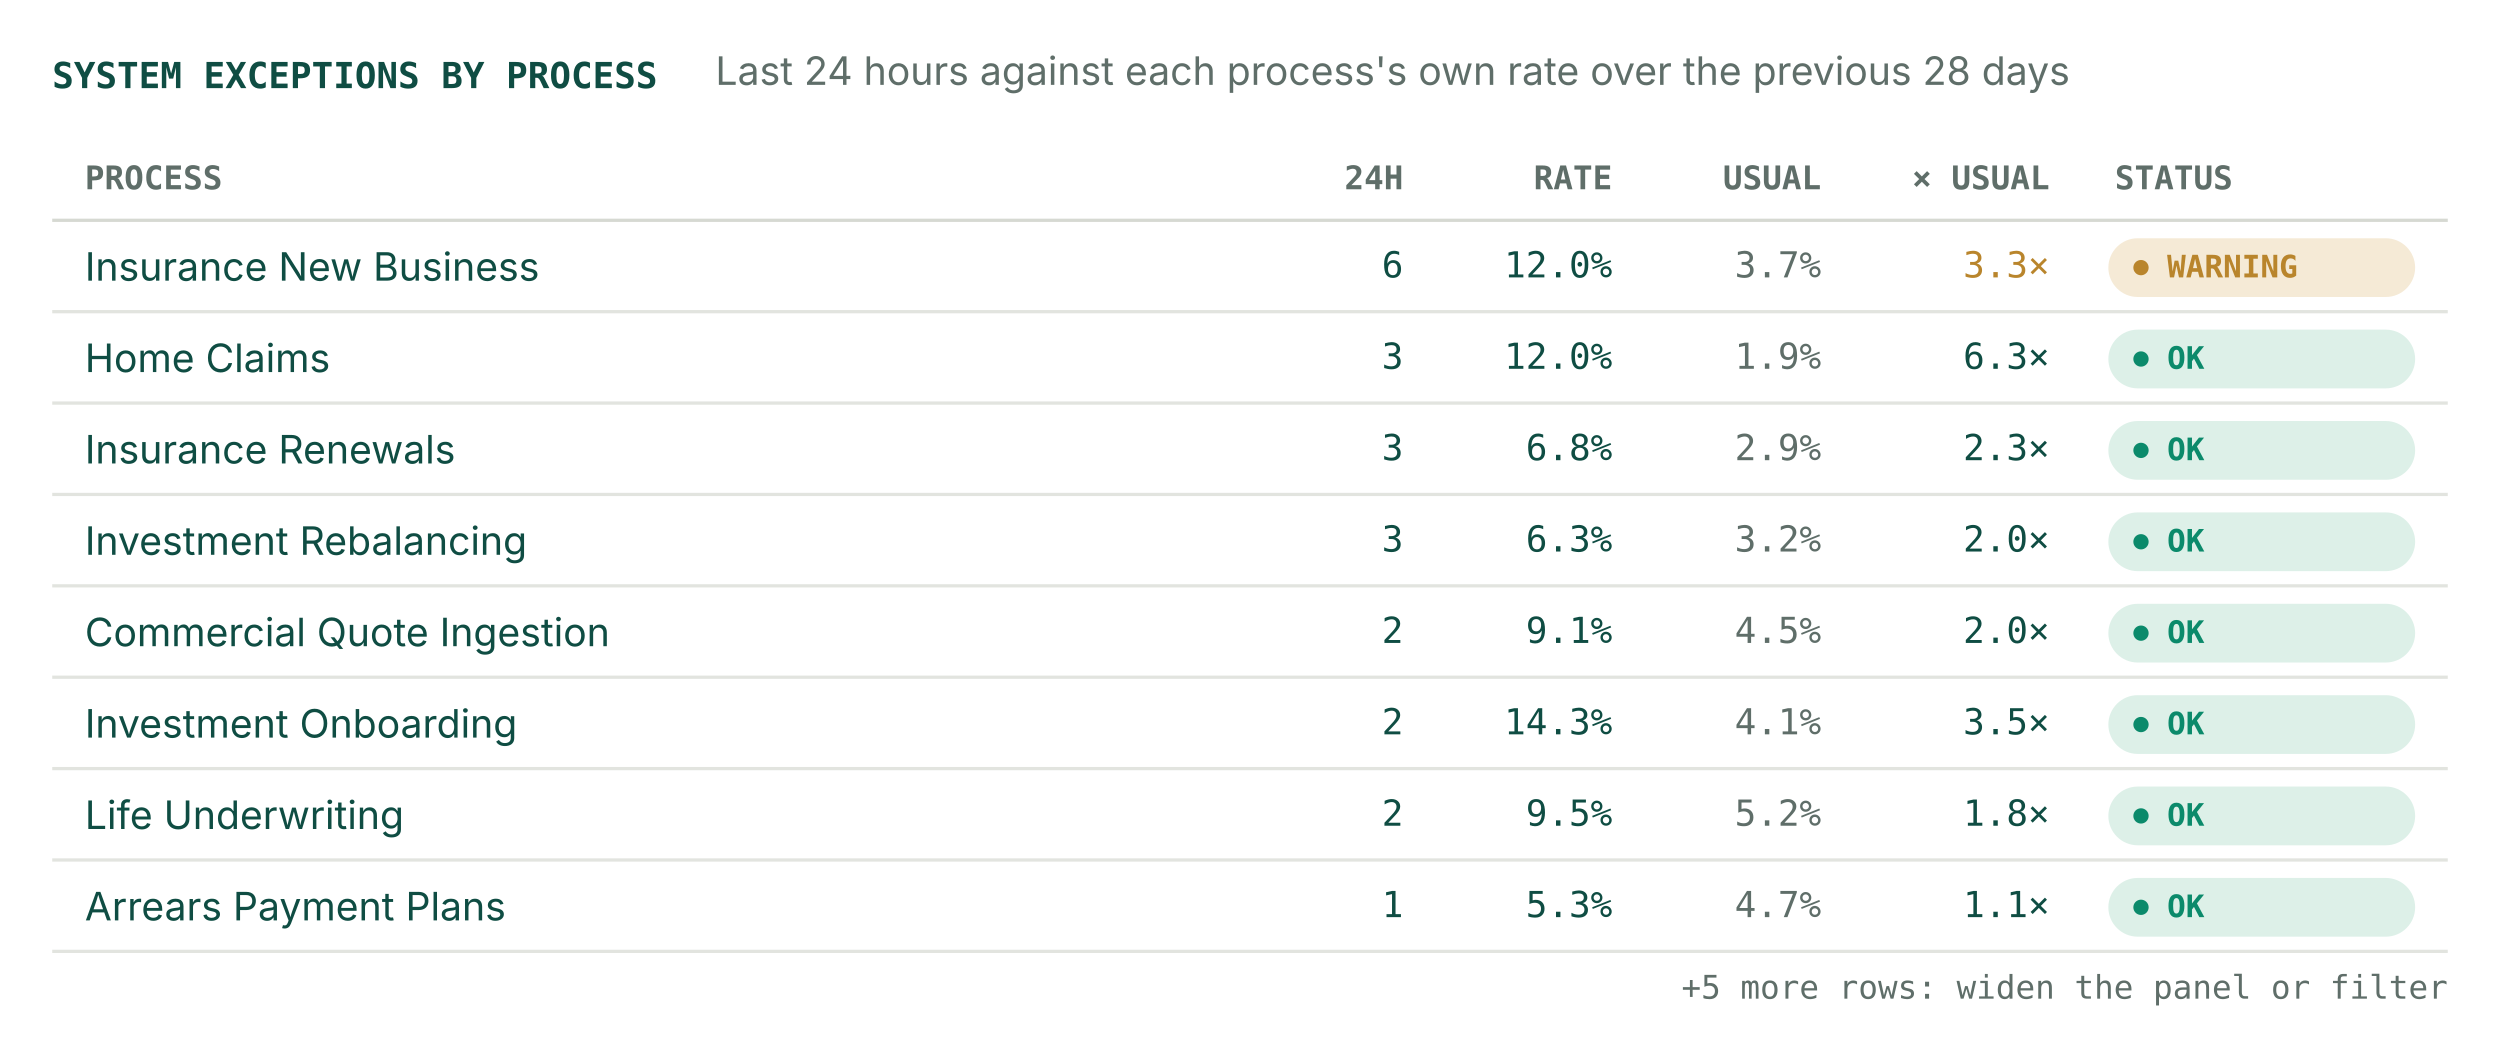
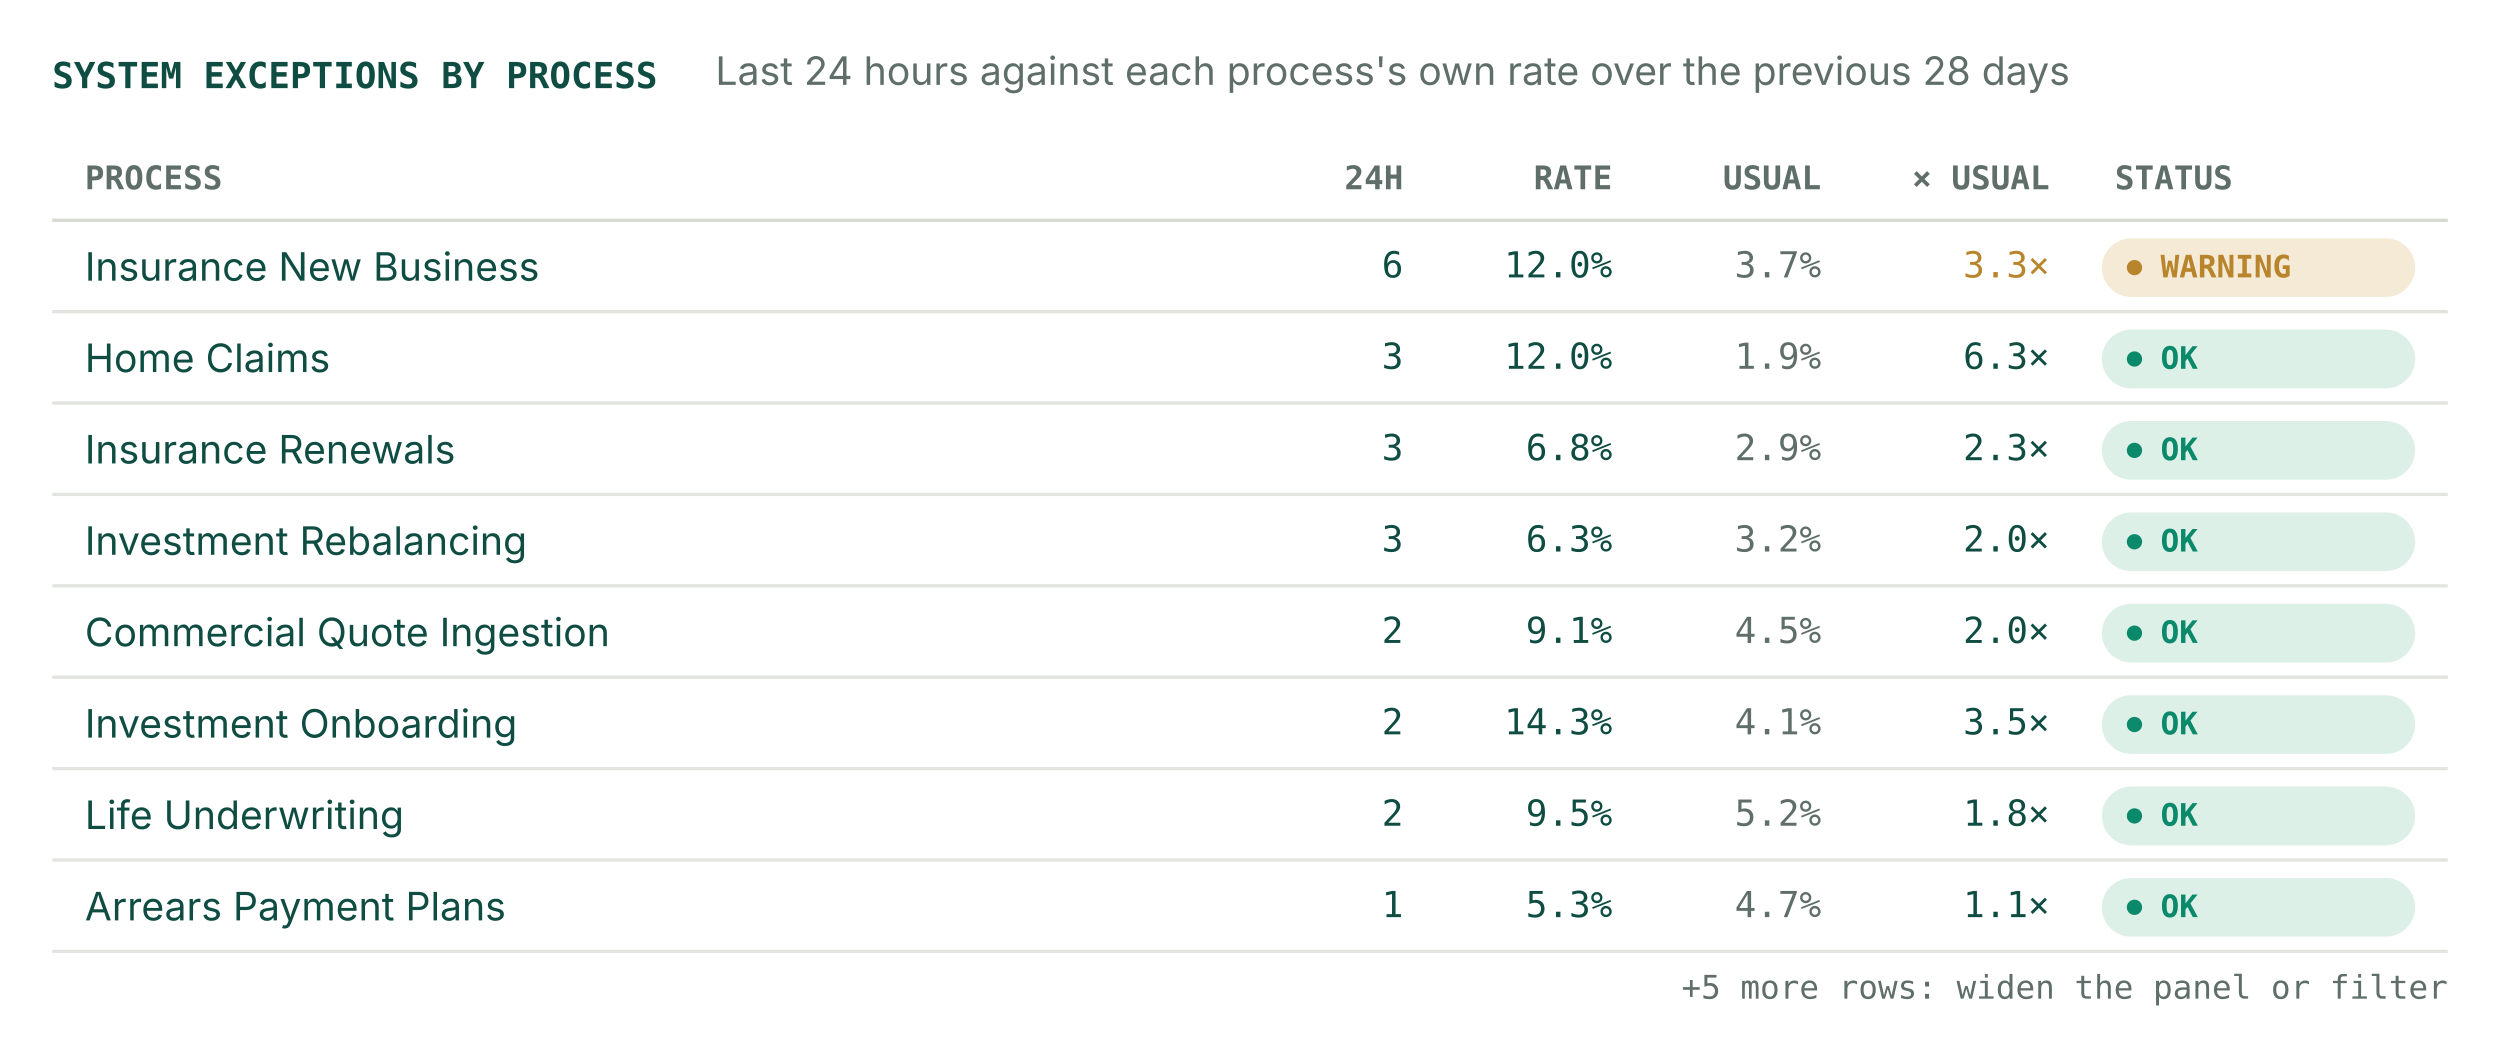
<svg xmlns="http://www.w3.org/2000/svg" version="1.1" class="marks" width="766" height="326" viewBox="0 0 766 326">
  <rect width="766" height="326" fill="#FFFFFF" />
  <g fill="none" stroke-miterlimit="10" transform="translate(0,0)">
    <g class="mark-group role-frame root" role="graphics-object" aria-roledescription="group mark container">
      <g transform="translate(0,0)">
        <path class="background" aria-hidden="true" d="M0,0h766v326h-766Z" />
        <g>
          <g class="mark-text role-mark frame_title" role="graphics-object" aria-roledescription="text mark container">
            <text text-anchor="start" transform="translate(16,27)" font-family="'Roboto Mono', Menlo, Consolas, monospace" font-size="11px" font-weight="600" fill="#0F4D43">SYSTEM EXCEPTIONS BY PROCESS</text>
          </g>
          <g class="mark-text role-mark" role="graphics-object" aria-roledescription="text mark container">
            <text text-anchor="start" transform="translate(219.2,26)" font-family="Inter, 'Segoe UI', system-ui, -apple-system, sans-serif" font-size="12px" fill="#5F6E69">Last 24 hours against each process's own rate over the previous 28 days</text>
          </g>
          <g class="mark-text role-mark" role="graphics-object" aria-roledescription="text mark container">
            <text text-anchor="middle" transform="translate(383,180)" font-family="Inter, 'Segoe UI', system-ui, -apple-system, sans-serif" font-size="13px" fill="#0B8A6B" opacity="0">No system exceptions in the last 24 hours.</text>
          </g>
          <g class="mark-group role-scope" role="graphics-object" aria-roledescription="group mark container">
            <g transform="translate(16,42)">
              <path class="background" aria-hidden="true" d="M0,0h734v26h-734Z" />
              <g>
                <g class="mark-rule role-mark" role="graphics-symbol" aria-roledescription="rule mark container">
                  <line transform="translate(0,25.5)" x2="734" y2="0" stroke="#D6D9D2" />
                </g>
                <g class="mark-text role-mark" role="graphics-object" aria-roledescription="text mark container">
                  <text text-anchor="start" transform="translate(10,16)" font-family="'Roboto Mono', Menlo, Consolas, monospace" font-size="10px" font-weight="600" fill="#5F6E69">PROCESS</text>
                </g>
                <g class="mark-text role-mark" role="graphics-object" aria-roledescription="text mark container">
                  <text text-anchor="end" transform="translate(414,16)" font-family="'Roboto Mono', Menlo, Consolas, monospace" font-size="10px" font-weight="600" fill="#5F6E69">24H</text>
                </g>
                <g class="mark-text role-mark" role="graphics-object" aria-roledescription="text mark container">
                  <text text-anchor="end" transform="translate(478,16)" font-family="'Roboto Mono', Menlo, Consolas, monospace" font-size="10px" font-weight="600" fill="#5F6E69">RATE</text>
                </g>
                <g class="mark-text role-mark" role="graphics-object" aria-roledescription="text mark container">
                  <text text-anchor="end" transform="translate(542,16)" font-family="'Roboto Mono', Menlo, Consolas, monospace" font-size="10px" font-weight="600" fill="#5F6E69">USUAL</text>
                </g>
                <g class="mark-text role-mark" role="graphics-object" aria-roledescription="text mark container">
                  <text text-anchor="end" transform="translate(612,16)" font-family="'Roboto Mono', Menlo, Consolas, monospace" font-size="10px" font-weight="600" fill="#5F6E69">× USUAL</text>
                </g>
                <g class="mark-text role-mark" role="graphics-object" aria-roledescription="text mark container">
                  <text text-anchor="start" transform="translate(632,16)" font-family="'Roboto Mono', Menlo, Consolas, monospace" font-size="10px" font-weight="600" fill="#5F6E69">STATUS</text>
                </g>
              </g>
              <path class="foreground" aria-hidden="true" d="" display="none" />
            </g>
          </g>
          <g class="mark-group role-scope xt_row" role="graphics-object" aria-roledescription="group mark container">
            <g transform="translate(16,68)">
              <path class="background" aria-hidden="true" d="M0,0h734v28h-734Z" />
              <g>
                <g class="mark-rule role-mark" role="graphics-symbol" aria-roledescription="rule mark container">
                  <line transform="translate(0,27.5)" x2="734" y2="0" stroke="#D6D9D2" stroke-opacity="0.7" />
                </g>
                <g class="mark-text role-mark" role="graphics-object" aria-roledescription="text mark container">
                  <text text-anchor="start" transform="translate(10,18)" font-family="Inter, 'Segoe UI', system-ui, -apple-system, sans-serif" font-size="12px" font-weight="normal" fill="#0F4D43">Insurance New Business</text>
                </g>
                <g class="mark-text role-mark" role="graphics-object" aria-roledescription="text mark container">
                  <text text-anchor="end" transform="translate(414,17)" font-family="'Roboto Mono', Menlo, Consolas, monospace" font-size="11px" font-weight="normal" fill="#0F4D43">6</text>
                </g>
                <g class="mark-text role-mark" role="graphics-object" aria-roledescription="text mark container">
                  <text text-anchor="end" transform="translate(478,17)" font-family="'Roboto Mono', Menlo, Consolas, monospace" font-size="11px" font-weight="normal" fill="#0F4D43">12.0%</text>
                </g>
                <g class="mark-text role-mark" role="graphics-object" aria-roledescription="text mark container">
                  <text text-anchor="end" transform="translate(542,17)" font-family="'Roboto Mono', Menlo, Consolas, monospace" font-size="11px" font-weight="normal" fill="#5F6E69">3.7%</text>
                </g>
                <g class="mark-text role-mark" role="graphics-object" aria-roledescription="text mark container">
                  <text text-anchor="end" transform="translate(612,17)" font-family="'Roboto Mono', Menlo, Consolas, monospace" font-size="11px" font-weight="normal" fill="#B9852C">3.3×</text>
                </g>
                <g class="mark-rect role-mark" role="graphics-symbol" aria-roledescription="rect mark container">
-                   <path d="M639,5L715,5C719.967,5,724,9.033,724,14L724,14C724,18.967,719.967,23,715,23L639,23C634.033,23,630,18.967,630,14L630,14C630,9.033,634.033,5,639,5Z" fill="#F5EAD6" />
-                 </g>
-                 <g class="mark-symbol role-mark" role="graphics-symbol" aria-roledescription="symbol mark container">
-                   <path transform="translate(640,14)" d="M2.345,0A2.345,2.345,0,1,1,-2.345,0A2.345,2.345,0,1,1,2.345,0" fill="#B9852C" />
-                 </g>
-                 <g class="mark-text role-mark" role="graphics-object" aria-roledescription="text mark container">
-                   <text text-anchor="start" transform="translate(648,17)" font-family="'Roboto Mono', Menlo, Consolas, monospace" font-size="9.5px" font-weight="600" fill="#B9852C">WARNING</text>
+                   <path d="M637,5L715,5C719.967,5,724,9.033,724,14L724,14C724,18.967,719.967,23,715,23L637,23C632.033,23,628,18.967,628,14L628,14C628,9.033,632.033,5,637,5Z" fill="#F5EAD6" />
+                 </g>
+                 <g class="mark-symbol role-mark" role="graphics-symbol" aria-roledescription="symbol mark container">
+                   <path transform="translate(638,14)" d="M2.345,0A2.345,2.345,0,1,1,-2.345,0A2.345,2.345,0,1,1,2.345,0" fill="#B9852C" />
+                 </g>
+                 <g class="mark-text role-mark" role="graphics-object" aria-roledescription="text mark container">
+                   <text text-anchor="start" transform="translate(646,17)" font-family="'Roboto Mono', Menlo, Consolas, monospace" font-size="9.5px" font-weight="600" fill="#B9852C">WARNING</text>
                </g>
              </g>
              <path class="foreground" aria-hidden="true" d="" display="none" />
            </g>
            <g transform="translate(16,96)">
              <path class="background" aria-hidden="true" d="M0,0h734v28h-734Z" />
              <g>
                <g class="mark-rule role-mark" role="graphics-symbol" aria-roledescription="rule mark container">
                  <line transform="translate(0,27.5)" x2="734" y2="0" stroke="#D6D9D2" stroke-opacity="0.7" />
                </g>
                <g class="mark-text role-mark" role="graphics-object" aria-roledescription="text mark container">
                  <text text-anchor="start" transform="translate(10,18)" font-family="Inter, 'Segoe UI', system-ui, -apple-system, sans-serif" font-size="12px" font-weight="normal" fill="#0F4D43">Home Claims</text>
                </g>
                <g class="mark-text role-mark" role="graphics-object" aria-roledescription="text mark container">
                  <text text-anchor="end" transform="translate(414,17)" font-family="'Roboto Mono', Menlo, Consolas, monospace" font-size="11px" font-weight="normal" fill="#0F4D43">3</text>
                </g>
                <g class="mark-text role-mark" role="graphics-object" aria-roledescription="text mark container">
                  <text text-anchor="end" transform="translate(478,17)" font-family="'Roboto Mono', Menlo, Consolas, monospace" font-size="11px" font-weight="normal" fill="#0F4D43">12.0%</text>
                </g>
                <g class="mark-text role-mark" role="graphics-object" aria-roledescription="text mark container">
                  <text text-anchor="end" transform="translate(542,17)" font-family="'Roboto Mono', Menlo, Consolas, monospace" font-size="11px" font-weight="normal" fill="#5F6E69">1.9%</text>
                </g>
                <g class="mark-text role-mark" role="graphics-object" aria-roledescription="text mark container">
                  <text text-anchor="end" transform="translate(612,17)" font-family="'Roboto Mono', Menlo, Consolas, monospace" font-size="11px" font-weight="normal" fill="#0F4D43">6.3×</text>
                </g>
                <g class="mark-rect role-mark" role="graphics-symbol" aria-roledescription="rect mark container">
-                   <path d="M639,5L715,5C719.967,5,724,9.033,724,14L724,14C724,18.967,719.967,23,715,23L639,23C634.033,23,630,18.967,630,14L630,14C630,9.033,634.033,5,639,5Z" fill="#DDF0E8" />
-                 </g>
-                 <g class="mark-symbol role-mark" role="graphics-symbol" aria-roledescription="symbol mark container">
-                   <path transform="translate(640,14)" d="M2.345,0A2.345,2.345,0,1,1,-2.345,0A2.345,2.345,0,1,1,2.345,0" fill="#0B8A6B" />
-                 </g>
-                 <g class="mark-text role-mark" role="graphics-object" aria-roledescription="text mark container">
-                   <text text-anchor="start" transform="translate(648,17)" font-family="'Roboto Mono', Menlo, Consolas, monospace" font-size="9.5px" font-weight="600" fill="#0B8A6B">OK</text>
+                   <path d="M637,5L715,5C719.967,5,724,9.033,724,14L724,14C724,18.967,719.967,23,715,23L637,23C632.033,23,628,18.967,628,14L628,14C628,9.033,632.033,5,637,5Z" fill="#DDF0E8" />
+                 </g>
+                 <g class="mark-symbol role-mark" role="graphics-symbol" aria-roledescription="symbol mark container">
+                   <path transform="translate(638,14)" d="M2.345,0A2.345,2.345,0,1,1,-2.345,0A2.345,2.345,0,1,1,2.345,0" fill="#0B8A6B" />
+                 </g>
+                 <g class="mark-text role-mark" role="graphics-object" aria-roledescription="text mark container">
+                   <text text-anchor="start" transform="translate(646,17)" font-family="'Roboto Mono', Menlo, Consolas, monospace" font-size="9.5px" font-weight="600" fill="#0B8A6B">OK</text>
                </g>
              </g>
              <path class="foreground" aria-hidden="true" d="" display="none" />
            </g>
            <g transform="translate(16,124)">
              <path class="background" aria-hidden="true" d="M0,0h734v28h-734Z" />
              <g>
                <g class="mark-rule role-mark" role="graphics-symbol" aria-roledescription="rule mark container">
                  <line transform="translate(0,27.5)" x2="734" y2="0" stroke="#D6D9D2" stroke-opacity="0.7" />
                </g>
                <g class="mark-text role-mark" role="graphics-object" aria-roledescription="text mark container">
                  <text text-anchor="start" transform="translate(10,18)" font-family="Inter, 'Segoe UI', system-ui, -apple-system, sans-serif" font-size="12px" font-weight="normal" fill="#0F4D43">Insurance Renewals</text>
                </g>
                <g class="mark-text role-mark" role="graphics-object" aria-roledescription="text mark container">
                  <text text-anchor="end" transform="translate(414,17)" font-family="'Roboto Mono', Menlo, Consolas, monospace" font-size="11px" font-weight="normal" fill="#0F4D43">3</text>
                </g>
                <g class="mark-text role-mark" role="graphics-object" aria-roledescription="text mark container">
                  <text text-anchor="end" transform="translate(478,17)" font-family="'Roboto Mono', Menlo, Consolas, monospace" font-size="11px" font-weight="normal" fill="#0F4D43">6.8%</text>
                </g>
                <g class="mark-text role-mark" role="graphics-object" aria-roledescription="text mark container">
                  <text text-anchor="end" transform="translate(542,17)" font-family="'Roboto Mono', Menlo, Consolas, monospace" font-size="11px" font-weight="normal" fill="#5F6E69">2.9%</text>
                </g>
                <g class="mark-text role-mark" role="graphics-object" aria-roledescription="text mark container">
                  <text text-anchor="end" transform="translate(612,17)" font-family="'Roboto Mono', Menlo, Consolas, monospace" font-size="11px" font-weight="normal" fill="#0F4D43">2.3×</text>
                </g>
                <g class="mark-rect role-mark" role="graphics-symbol" aria-roledescription="rect mark container">
-                   <path d="M639,5L715,5C719.967,5,724,9.033,724,14L724,14C724,18.967,719.967,23,715,23L639,23C634.033,23,630,18.967,630,14L630,14C630,9.033,634.033,5,639,5Z" fill="#DDF0E8" />
-                 </g>
-                 <g class="mark-symbol role-mark" role="graphics-symbol" aria-roledescription="symbol mark container">
-                   <path transform="translate(640,14)" d="M2.345,0A2.345,2.345,0,1,1,-2.345,0A2.345,2.345,0,1,1,2.345,0" fill="#0B8A6B" />
-                 </g>
-                 <g class="mark-text role-mark" role="graphics-object" aria-roledescription="text mark container">
-                   <text text-anchor="start" transform="translate(648,17)" font-family="'Roboto Mono', Menlo, Consolas, monospace" font-size="9.5px" font-weight="600" fill="#0B8A6B">OK</text>
+                   <path d="M637,5L715,5C719.967,5,724,9.033,724,14L724,14C724,18.967,719.967,23,715,23L637,23C632.033,23,628,18.967,628,14L628,14C628,9.033,632.033,5,637,5Z" fill="#DDF0E8" />
+                 </g>
+                 <g class="mark-symbol role-mark" role="graphics-symbol" aria-roledescription="symbol mark container">
+                   <path transform="translate(638,14)" d="M2.345,0A2.345,2.345,0,1,1,-2.345,0A2.345,2.345,0,1,1,2.345,0" fill="#0B8A6B" />
+                 </g>
+                 <g class="mark-text role-mark" role="graphics-object" aria-roledescription="text mark container">
+                   <text text-anchor="start" transform="translate(646,17)" font-family="'Roboto Mono', Menlo, Consolas, monospace" font-size="9.5px" font-weight="600" fill="#0B8A6B">OK</text>
                </g>
              </g>
              <path class="foreground" aria-hidden="true" d="" display="none" />
            </g>
            <g transform="translate(16,152)">
              <path class="background" aria-hidden="true" d="M0,0h734v28h-734Z" />
              <g>
                <g class="mark-rule role-mark" role="graphics-symbol" aria-roledescription="rule mark container">
                  <line transform="translate(0,27.5)" x2="734" y2="0" stroke="#D6D9D2" stroke-opacity="0.7" />
                </g>
                <g class="mark-text role-mark" role="graphics-object" aria-roledescription="text mark container">
                  <text text-anchor="start" transform="translate(10,18)" font-family="Inter, 'Segoe UI', system-ui, -apple-system, sans-serif" font-size="12px" font-weight="normal" fill="#0F4D43">Investment Rebalancing</text>
                </g>
                <g class="mark-text role-mark" role="graphics-object" aria-roledescription="text mark container">
                  <text text-anchor="end" transform="translate(414,17)" font-family="'Roboto Mono', Menlo, Consolas, monospace" font-size="11px" font-weight="normal" fill="#0F4D43">3</text>
                </g>
                <g class="mark-text role-mark" role="graphics-object" aria-roledescription="text mark container">
                  <text text-anchor="end" transform="translate(478,17)" font-family="'Roboto Mono', Menlo, Consolas, monospace" font-size="11px" font-weight="normal" fill="#0F4D43">6.3%</text>
                </g>
                <g class="mark-text role-mark" role="graphics-object" aria-roledescription="text mark container">
                  <text text-anchor="end" transform="translate(542,17)" font-family="'Roboto Mono', Menlo, Consolas, monospace" font-size="11px" font-weight="normal" fill="#5F6E69">3.2%</text>
                </g>
                <g class="mark-text role-mark" role="graphics-object" aria-roledescription="text mark container">
                  <text text-anchor="end" transform="translate(612,17)" font-family="'Roboto Mono', Menlo, Consolas, monospace" font-size="11px" font-weight="normal" fill="#0F4D43">2.0×</text>
                </g>
                <g class="mark-rect role-mark" role="graphics-symbol" aria-roledescription="rect mark container">
-                   <path d="M639,5L715,5C719.967,5,724,9.033,724,14L724,14C724,18.967,719.967,23,715,23L639,23C634.033,23,630,18.967,630,14L630,14C630,9.033,634.033,5,639,5Z" fill="#DDF0E8" />
-                 </g>
-                 <g class="mark-symbol role-mark" role="graphics-symbol" aria-roledescription="symbol mark container">
-                   <path transform="translate(640,14)" d="M2.345,0A2.345,2.345,0,1,1,-2.345,0A2.345,2.345,0,1,1,2.345,0" fill="#0B8A6B" />
-                 </g>
-                 <g class="mark-text role-mark" role="graphics-object" aria-roledescription="text mark container">
-                   <text text-anchor="start" transform="translate(648,17)" font-family="'Roboto Mono', Menlo, Consolas, monospace" font-size="9.5px" font-weight="600" fill="#0B8A6B">OK</text>
+                   <path d="M637,5L715,5C719.967,5,724,9.033,724,14L724,14C724,18.967,719.967,23,715,23L637,23C632.033,23,628,18.967,628,14L628,14C628,9.033,632.033,5,637,5Z" fill="#DDF0E8" />
+                 </g>
+                 <g class="mark-symbol role-mark" role="graphics-symbol" aria-roledescription="symbol mark container">
+                   <path transform="translate(638,14)" d="M2.345,0A2.345,2.345,0,1,1,-2.345,0A2.345,2.345,0,1,1,2.345,0" fill="#0B8A6B" />
+                 </g>
+                 <g class="mark-text role-mark" role="graphics-object" aria-roledescription="text mark container">
+                   <text text-anchor="start" transform="translate(646,17)" font-family="'Roboto Mono', Menlo, Consolas, monospace" font-size="9.5px" font-weight="600" fill="#0B8A6B">OK</text>
                </g>
              </g>
              <path class="foreground" aria-hidden="true" d="" display="none" />
            </g>
            <g transform="translate(16,180)">
              <path class="background" aria-hidden="true" d="M0,0h734v28h-734Z" />
              <g>
                <g class="mark-rule role-mark" role="graphics-symbol" aria-roledescription="rule mark container">
                  <line transform="translate(0,27.5)" x2="734" y2="0" stroke="#D6D9D2" stroke-opacity="0.7" />
                </g>
                <g class="mark-text role-mark" role="graphics-object" aria-roledescription="text mark container">
                  <text text-anchor="start" transform="translate(10,18)" font-family="Inter, 'Segoe UI', system-ui, -apple-system, sans-serif" font-size="12px" font-weight="normal" fill="#0F4D43">Commercial Quote Ingestion</text>
                </g>
                <g class="mark-text role-mark" role="graphics-object" aria-roledescription="text mark container">
                  <text text-anchor="end" transform="translate(414,17)" font-family="'Roboto Mono', Menlo, Consolas, monospace" font-size="11px" font-weight="normal" fill="#0F4D43">2</text>
                </g>
                <g class="mark-text role-mark" role="graphics-object" aria-roledescription="text mark container">
                  <text text-anchor="end" transform="translate(478,17)" font-family="'Roboto Mono', Menlo, Consolas, monospace" font-size="11px" font-weight="normal" fill="#0F4D43">9.1%</text>
                </g>
                <g class="mark-text role-mark" role="graphics-object" aria-roledescription="text mark container">
                  <text text-anchor="end" transform="translate(542,17)" font-family="'Roboto Mono', Menlo, Consolas, monospace" font-size="11px" font-weight="normal" fill="#5F6E69">4.5%</text>
                </g>
                <g class="mark-text role-mark" role="graphics-object" aria-roledescription="text mark container">
                  <text text-anchor="end" transform="translate(612,17)" font-family="'Roboto Mono', Menlo, Consolas, monospace" font-size="11px" font-weight="normal" fill="#0F4D43">2.0×</text>
                </g>
                <g class="mark-rect role-mark" role="graphics-symbol" aria-roledescription="rect mark container">
-                   <path d="M639,5L715,5C719.967,5,724,9.033,724,14L724,14C724,18.967,719.967,23,715,23L639,23C634.033,23,630,18.967,630,14L630,14C630,9.033,634.033,5,639,5Z" fill="#DDF0E8" />
-                 </g>
-                 <g class="mark-symbol role-mark" role="graphics-symbol" aria-roledescription="symbol mark container">
-                   <path transform="translate(640,14)" d="M2.345,0A2.345,2.345,0,1,1,-2.345,0A2.345,2.345,0,1,1,2.345,0" fill="#0B8A6B" />
-                 </g>
-                 <g class="mark-text role-mark" role="graphics-object" aria-roledescription="text mark container">
-                   <text text-anchor="start" transform="translate(648,17)" font-family="'Roboto Mono', Menlo, Consolas, monospace" font-size="9.5px" font-weight="600" fill="#0B8A6B">OK</text>
+                   <path d="M637,5L715,5C719.967,5,724,9.033,724,14L724,14C724,18.967,719.967,23,715,23L637,23C632.033,23,628,18.967,628,14L628,14C628,9.033,632.033,5,637,5Z" fill="#DDF0E8" />
+                 </g>
+                 <g class="mark-symbol role-mark" role="graphics-symbol" aria-roledescription="symbol mark container">
+                   <path transform="translate(638,14)" d="M2.345,0A2.345,2.345,0,1,1,-2.345,0A2.345,2.345,0,1,1,2.345,0" fill="#0B8A6B" />
+                 </g>
+                 <g class="mark-text role-mark" role="graphics-object" aria-roledescription="text mark container">
+                   <text text-anchor="start" transform="translate(646,17)" font-family="'Roboto Mono', Menlo, Consolas, monospace" font-size="9.5px" font-weight="600" fill="#0B8A6B">OK</text>
                </g>
              </g>
              <path class="foreground" aria-hidden="true" d="" display="none" />
            </g>
            <g transform="translate(16,208)">
              <path class="background" aria-hidden="true" d="M0,0h734v28h-734Z" />
              <g>
                <g class="mark-rule role-mark" role="graphics-symbol" aria-roledescription="rule mark container">
                  <line transform="translate(0,27.5)" x2="734" y2="0" stroke="#D6D9D2" stroke-opacity="0.7" />
                </g>
                <g class="mark-text role-mark" role="graphics-object" aria-roledescription="text mark container">
                  <text text-anchor="start" transform="translate(10,18)" font-family="Inter, 'Segoe UI', system-ui, -apple-system, sans-serif" font-size="12px" font-weight="normal" fill="#0F4D43">Investment Onboarding</text>
                </g>
                <g class="mark-text role-mark" role="graphics-object" aria-roledescription="text mark container">
                  <text text-anchor="end" transform="translate(414,17)" font-family="'Roboto Mono', Menlo, Consolas, monospace" font-size="11px" font-weight="normal" fill="#0F4D43">2</text>
                </g>
                <g class="mark-text role-mark" role="graphics-object" aria-roledescription="text mark container">
                  <text text-anchor="end" transform="translate(478,17)" font-family="'Roboto Mono', Menlo, Consolas, monospace" font-size="11px" font-weight="normal" fill="#0F4D43">14.3%</text>
                </g>
                <g class="mark-text role-mark" role="graphics-object" aria-roledescription="text mark container">
                  <text text-anchor="end" transform="translate(542,17)" font-family="'Roboto Mono', Menlo, Consolas, monospace" font-size="11px" font-weight="normal" fill="#5F6E69">4.1%</text>
                </g>
                <g class="mark-text role-mark" role="graphics-object" aria-roledescription="text mark container">
                  <text text-anchor="end" transform="translate(612,17)" font-family="'Roboto Mono', Menlo, Consolas, monospace" font-size="11px" font-weight="normal" fill="#0F4D43">3.5×</text>
                </g>
                <g class="mark-rect role-mark" role="graphics-symbol" aria-roledescription="rect mark container">
-                   <path d="M639,5L715,5C719.967,5,724,9.033,724,14L724,14C724,18.967,719.967,23,715,23L639,23C634.033,23,630,18.967,630,14L630,14C630,9.033,634.033,5,639,5Z" fill="#DDF0E8" />
-                 </g>
-                 <g class="mark-symbol role-mark" role="graphics-symbol" aria-roledescription="symbol mark container">
-                   <path transform="translate(640,14)" d="M2.345,0A2.345,2.345,0,1,1,-2.345,0A2.345,2.345,0,1,1,2.345,0" fill="#0B8A6B" />
-                 </g>
-                 <g class="mark-text role-mark" role="graphics-object" aria-roledescription="text mark container">
-                   <text text-anchor="start" transform="translate(648,17)" font-family="'Roboto Mono', Menlo, Consolas, monospace" font-size="9.5px" font-weight="600" fill="#0B8A6B">OK</text>
+                   <path d="M637,5L715,5C719.967,5,724,9.033,724,14L724,14C724,18.967,719.967,23,715,23L637,23C632.033,23,628,18.967,628,14L628,14C628,9.033,632.033,5,637,5Z" fill="#DDF0E8" />
+                 </g>
+                 <g class="mark-symbol role-mark" role="graphics-symbol" aria-roledescription="symbol mark container">
+                   <path transform="translate(638,14)" d="M2.345,0A2.345,2.345,0,1,1,-2.345,0A2.345,2.345,0,1,1,2.345,0" fill="#0B8A6B" />
+                 </g>
+                 <g class="mark-text role-mark" role="graphics-object" aria-roledescription="text mark container">
+                   <text text-anchor="start" transform="translate(646,17)" font-family="'Roboto Mono', Menlo, Consolas, monospace" font-size="9.5px" font-weight="600" fill="#0B8A6B">OK</text>
                </g>
              </g>
              <path class="foreground" aria-hidden="true" d="" display="none" />
            </g>
            <g transform="translate(16,236)">
              <path class="background" aria-hidden="true" d="M0,0h734v28h-734Z" />
              <g>
                <g class="mark-rule role-mark" role="graphics-symbol" aria-roledescription="rule mark container">
                  <line transform="translate(0,27.5)" x2="734" y2="0" stroke="#D6D9D2" stroke-opacity="0.7" />
                </g>
                <g class="mark-text role-mark" role="graphics-object" aria-roledescription="text mark container">
                  <text text-anchor="start" transform="translate(10,18)" font-family="Inter, 'Segoe UI', system-ui, -apple-system, sans-serif" font-size="12px" font-weight="normal" fill="#0F4D43">Life Underwriting</text>
                </g>
                <g class="mark-text role-mark" role="graphics-object" aria-roledescription="text mark container">
                  <text text-anchor="end" transform="translate(414,17)" font-family="'Roboto Mono', Menlo, Consolas, monospace" font-size="11px" font-weight="normal" fill="#0F4D43">2</text>
                </g>
                <g class="mark-text role-mark" role="graphics-object" aria-roledescription="text mark container">
                  <text text-anchor="end" transform="translate(478,17)" font-family="'Roboto Mono', Menlo, Consolas, monospace" font-size="11px" font-weight="normal" fill="#0F4D43">9.5%</text>
                </g>
                <g class="mark-text role-mark" role="graphics-object" aria-roledescription="text mark container">
                  <text text-anchor="end" transform="translate(542,17)" font-family="'Roboto Mono', Menlo, Consolas, monospace" font-size="11px" font-weight="normal" fill="#5F6E69">5.2%</text>
                </g>
                <g class="mark-text role-mark" role="graphics-object" aria-roledescription="text mark container">
                  <text text-anchor="end" transform="translate(612,17)" font-family="'Roboto Mono', Menlo, Consolas, monospace" font-size="11px" font-weight="normal" fill="#0F4D43">1.8×</text>
                </g>
                <g class="mark-rect role-mark" role="graphics-symbol" aria-roledescription="rect mark container">
-                   <path d="M639,5L715,5C719.967,5,724,9.033,724,14L724,14C724,18.967,719.967,23,715,23L639,23C634.033,23,630,18.967,630,14L630,14C630,9.033,634.033,5,639,5Z" fill="#DDF0E8" />
-                 </g>
-                 <g class="mark-symbol role-mark" role="graphics-symbol" aria-roledescription="symbol mark container">
-                   <path transform="translate(640,14)" d="M2.345,0A2.345,2.345,0,1,1,-2.345,0A2.345,2.345,0,1,1,2.345,0" fill="#0B8A6B" />
-                 </g>
-                 <g class="mark-text role-mark" role="graphics-object" aria-roledescription="text mark container">
-                   <text text-anchor="start" transform="translate(648,17)" font-family="'Roboto Mono', Menlo, Consolas, monospace" font-size="9.5px" font-weight="600" fill="#0B8A6B">OK</text>
+                   <path d="M637,5L715,5C719.967,5,724,9.033,724,14L724,14C724,18.967,719.967,23,715,23L637,23C632.033,23,628,18.967,628,14L628,14C628,9.033,632.033,5,637,5Z" fill="#DDF0E8" />
+                 </g>
+                 <g class="mark-symbol role-mark" role="graphics-symbol" aria-roledescription="symbol mark container">
+                   <path transform="translate(638,14)" d="M2.345,0A2.345,2.345,0,1,1,-2.345,0A2.345,2.345,0,1,1,2.345,0" fill="#0B8A6B" />
+                 </g>
+                 <g class="mark-text role-mark" role="graphics-object" aria-roledescription="text mark container">
+                   <text text-anchor="start" transform="translate(646,17)" font-family="'Roboto Mono', Menlo, Consolas, monospace" font-size="9.5px" font-weight="600" fill="#0B8A6B">OK</text>
                </g>
              </g>
              <path class="foreground" aria-hidden="true" d="" display="none" />
            </g>
            <g transform="translate(16,264)">
              <path class="background" aria-hidden="true" d="M0,0h734v28h-734Z" />
              <g>
                <g class="mark-rule role-mark" role="graphics-symbol" aria-roledescription="rule mark container">
                  <line transform="translate(0,27.5)" x2="734" y2="0" stroke="#D6D9D2" stroke-opacity="0.7" />
                </g>
                <g class="mark-text role-mark" role="graphics-object" aria-roledescription="text mark container">
                  <text text-anchor="start" transform="translate(10,18)" font-family="Inter, 'Segoe UI', system-ui, -apple-system, sans-serif" font-size="12px" font-weight="normal" fill="#0F4D43">Arrears Payment Plans</text>
                </g>
                <g class="mark-text role-mark" role="graphics-object" aria-roledescription="text mark container">
                  <text text-anchor="end" transform="translate(414,17)" font-family="'Roboto Mono', Menlo, Consolas, monospace" font-size="11px" font-weight="normal" fill="#0F4D43">1</text>
                </g>
                <g class="mark-text role-mark" role="graphics-object" aria-roledescription="text mark container">
                  <text text-anchor="end" transform="translate(478,17)" font-family="'Roboto Mono', Menlo, Consolas, monospace" font-size="11px" font-weight="normal" fill="#0F4D43">5.3%</text>
                </g>
                <g class="mark-text role-mark" role="graphics-object" aria-roledescription="text mark container">
                  <text text-anchor="end" transform="translate(542,17)" font-family="'Roboto Mono', Menlo, Consolas, monospace" font-size="11px" font-weight="normal" fill="#5F6E69">4.7%</text>
                </g>
                <g class="mark-text role-mark" role="graphics-object" aria-roledescription="text mark container">
                  <text text-anchor="end" transform="translate(612,17)" font-family="'Roboto Mono', Menlo, Consolas, monospace" font-size="11px" font-weight="normal" fill="#0F4D43">1.1×</text>
                </g>
                <g class="mark-rect role-mark" role="graphics-symbol" aria-roledescription="rect mark container">
-                   <path d="M639,5L715,5C719.967,5,724,9.033,724,14L724,14C724,18.967,719.967,23,715,23L639,23C634.033,23,630,18.967,630,14L630,14C630,9.033,634.033,5,639,5Z" fill="#DDF0E8" />
-                 </g>
-                 <g class="mark-symbol role-mark" role="graphics-symbol" aria-roledescription="symbol mark container">
-                   <path transform="translate(640,14)" d="M2.345,0A2.345,2.345,0,1,1,-2.345,0A2.345,2.345,0,1,1,2.345,0" fill="#0B8A6B" />
-                 </g>
-                 <g class="mark-text role-mark" role="graphics-object" aria-roledescription="text mark container">
-                   <text text-anchor="start" transform="translate(648,17)" font-family="'Roboto Mono', Menlo, Consolas, monospace" font-size="9.5px" font-weight="600" fill="#0B8A6B">OK</text>
+                   <path d="M637,5L715,5C719.967,5,724,9.033,724,14L724,14C724,18.967,719.967,23,715,23L637,23C632.033,23,628,18.967,628,14L628,14C628,9.033,632.033,5,637,5Z" fill="#DDF0E8" />
+                 </g>
+                 <g class="mark-symbol role-mark" role="graphics-symbol" aria-roledescription="symbol mark container">
+                   <path transform="translate(638,14)" d="M2.345,0A2.345,2.345,0,1,1,-2.345,0A2.345,2.345,0,1,1,2.345,0" fill="#0B8A6B" />
+                 </g>
+                 <g class="mark-text role-mark" role="graphics-object" aria-roledescription="text mark container">
+                   <text text-anchor="start" transform="translate(646,17)" font-family="'Roboto Mono', Menlo, Consolas, monospace" font-size="9.5px" font-weight="600" fill="#0B8A6B">OK</text>
                </g>
              </g>
              <path class="foreground" aria-hidden="true" d="" display="none" />
            </g>
          </g>
          <g class="mark-text role-mark" role="graphics-object" aria-roledescription="text mark container">
            <text text-anchor="end" transform="translate(750,306)" font-family="'Roboto Mono', Menlo, Consolas, monospace" font-size="10px" fill="#5F6E69">+5 more rows: widen the panel or filter</text>
          </g>
        </g>
        <path class="foreground" aria-hidden="true" d="" display="none" />
      </g>
    </g>
  </g>
</svg>
